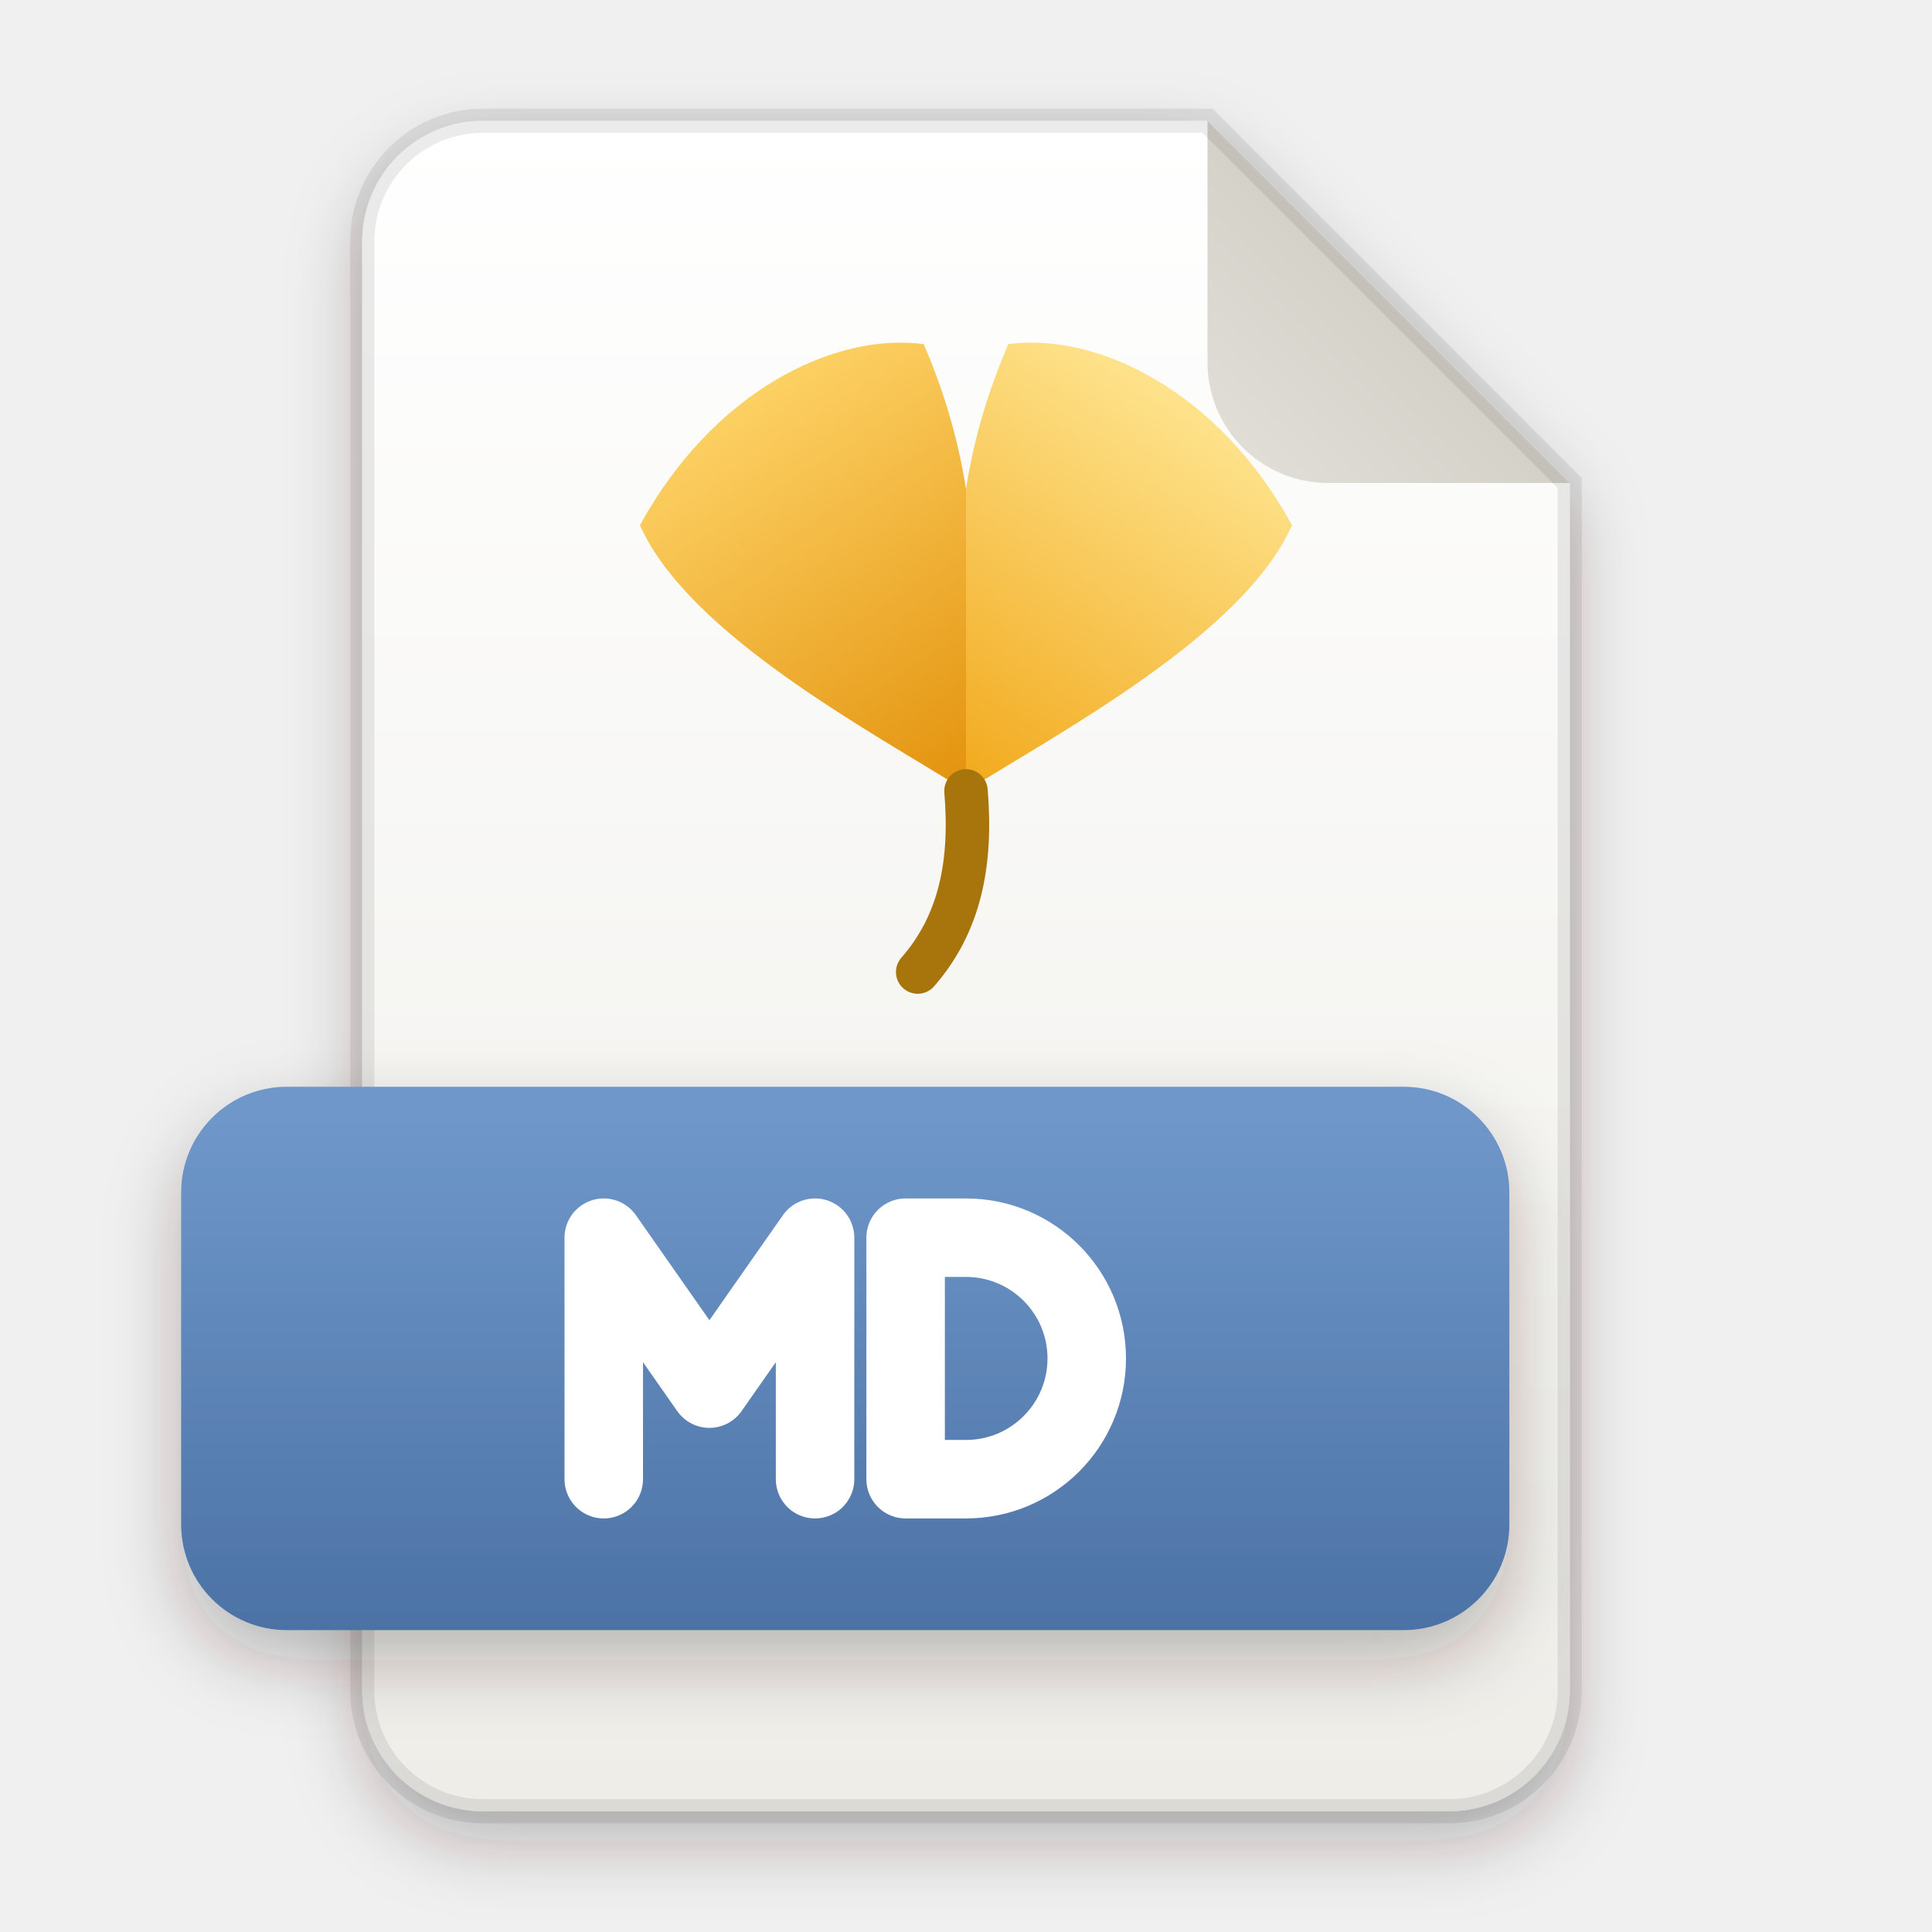
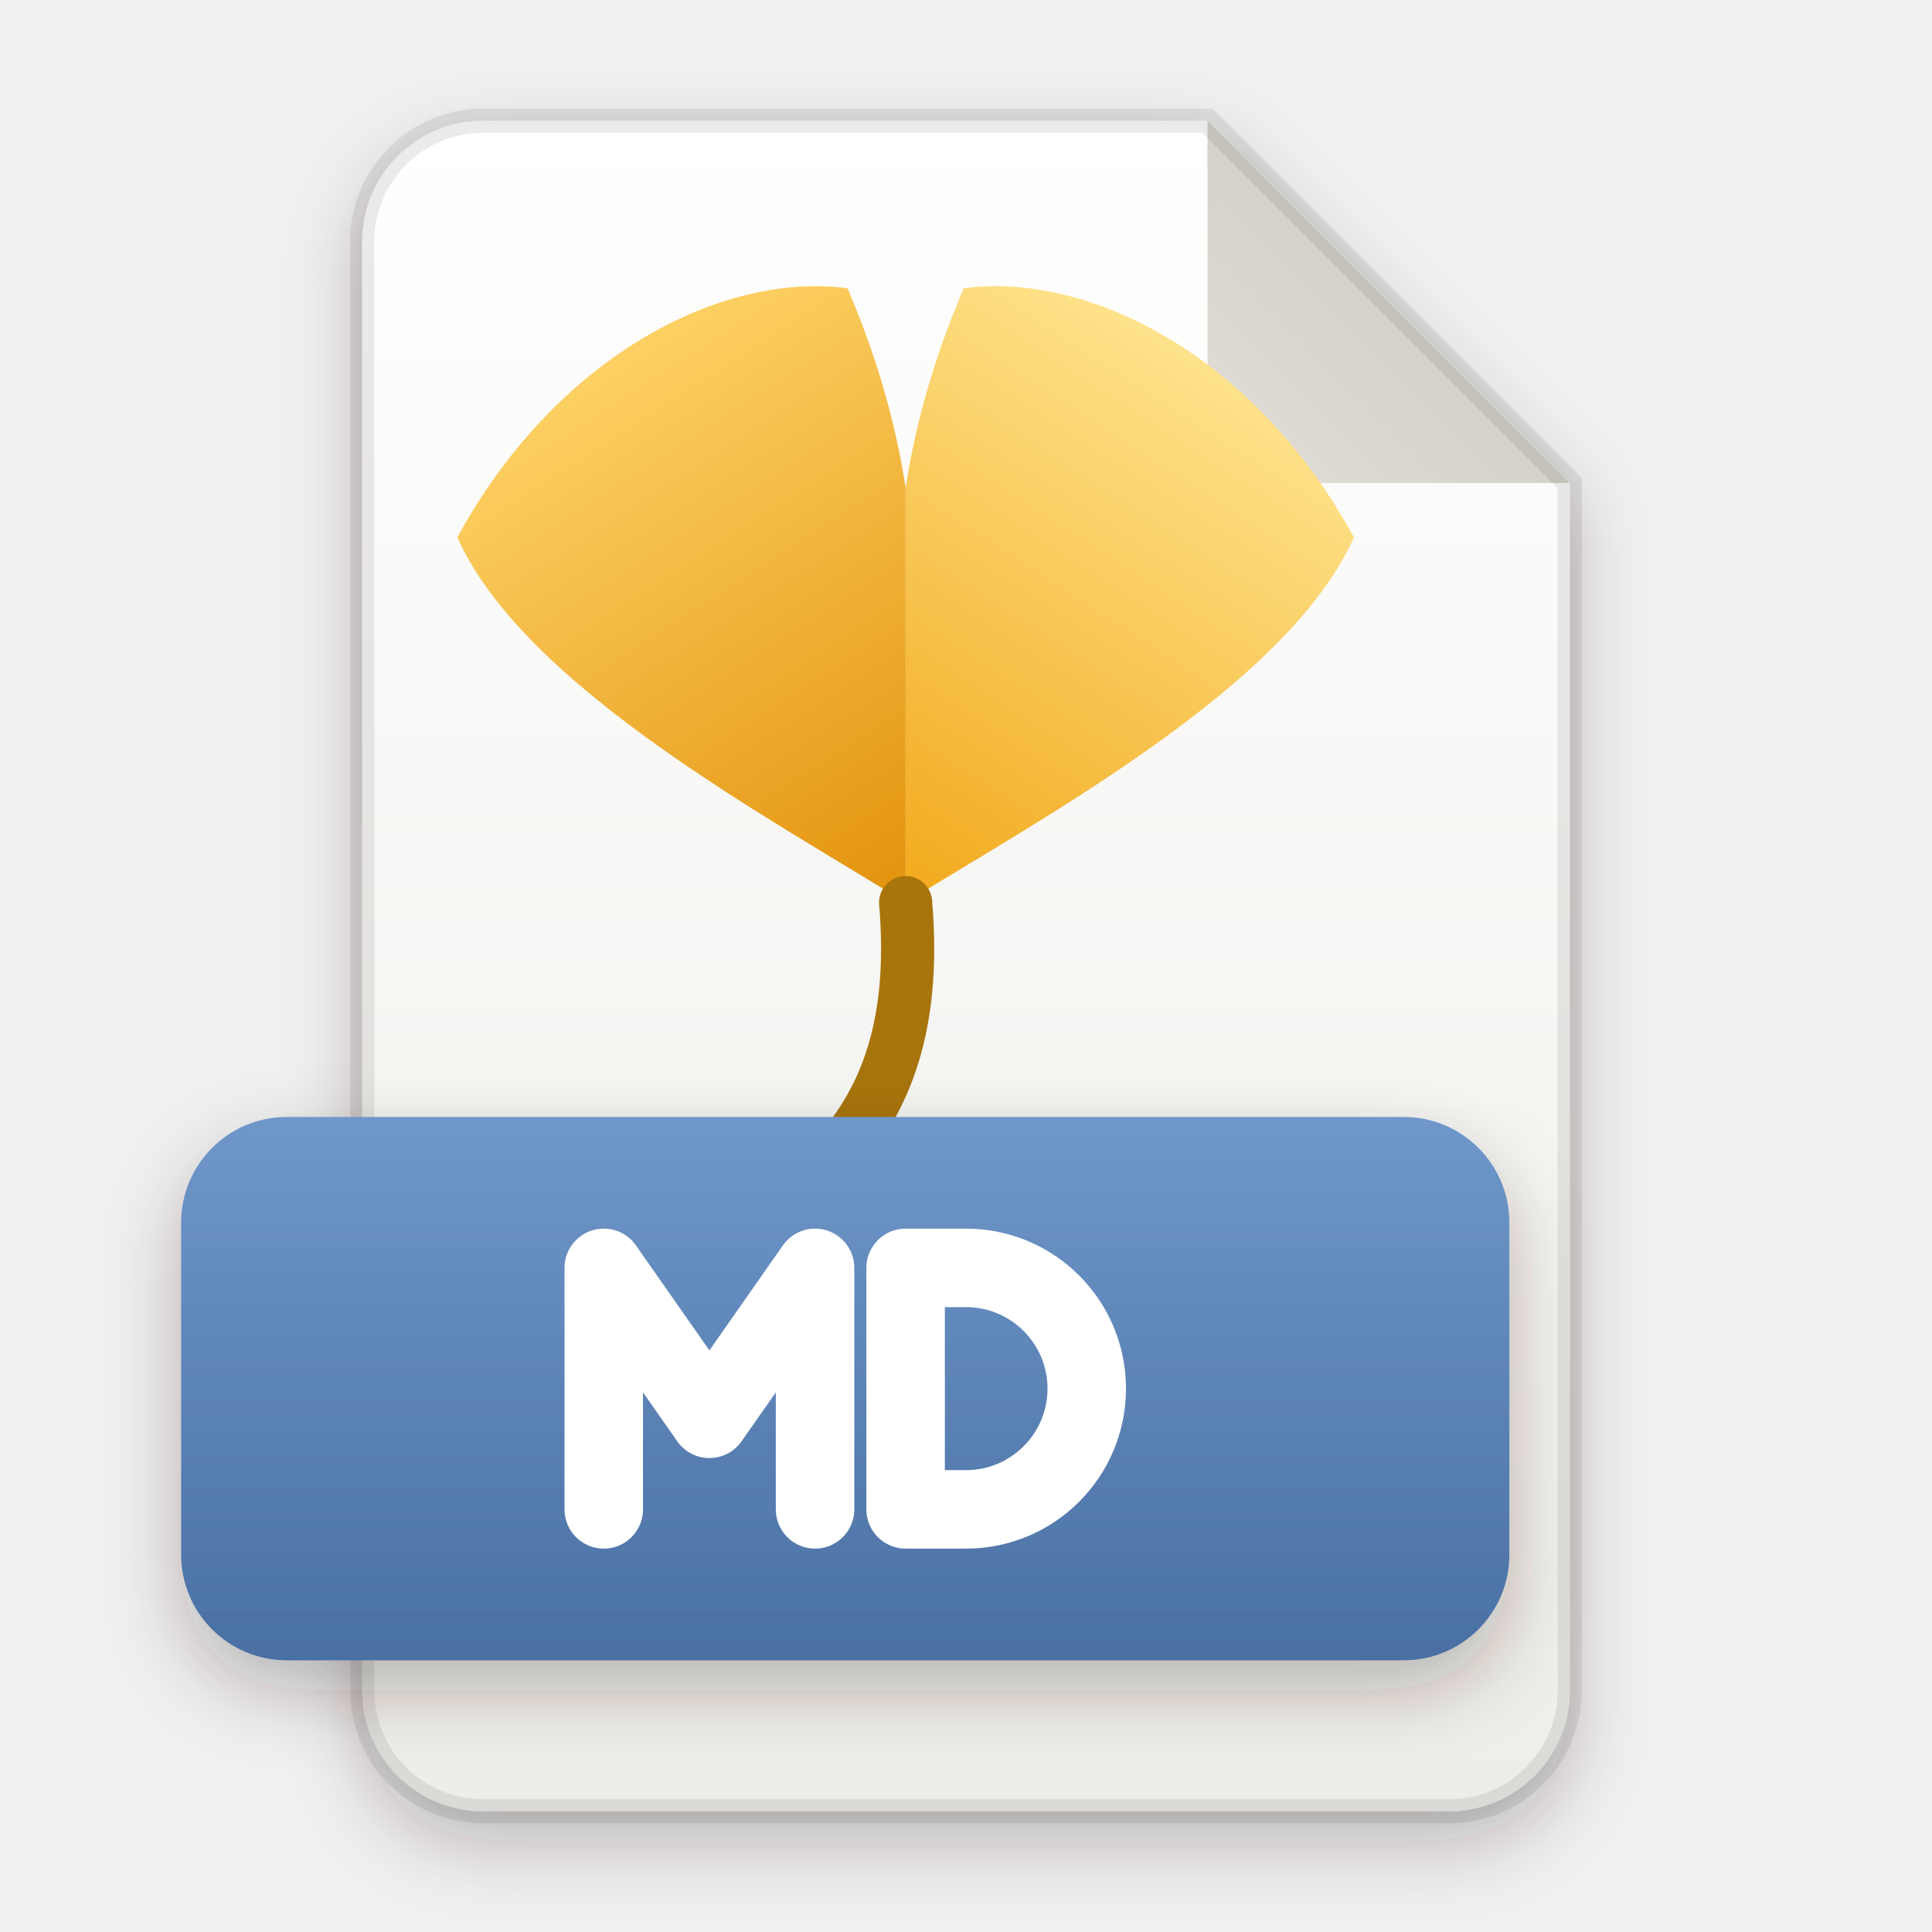
<svg xmlns="http://www.w3.org/2000/svg" width="256" height="256" viewBox="0 0 64 64">
  <defs>
    <linearGradient id="paper" x1="32" y1="4" x2="32" y2="60" gradientUnits="userSpaceOnUse">
      <stop offset="0" stop-color="#fff" />
      <stop offset="1" stop-color="#eeede8" />
    </linearGradient>
    <linearGradient id="fold" x1="40" y1="16" x2="48" y2="8" gradientUnits="userSpaceOnUse">
      <stop offset="0" stop-color="#e2e0d9" />
      <stop offset="1" stop-color="#cfccc3" />
    </linearGradient>
    <linearGradient id="tag" x1="28" y1="37" x2="28" y2="55" gradientUnits="userSpaceOnUse">
      <stop offset="0" stop-color="#6f97c9" />
      <stop offset="1" stop-color="#4a70a3" />
    </linearGradient>
    <linearGradient id="leafL" x1="10" y1="10" x2="32" y2="44" gradientUnits="userSpaceOnUse">
      <stop offset="0" stop-color="#ffd66b" />
      <stop offset="1" stop-color="#e3920c" />
    </linearGradient>
    <linearGradient id="leafR" x1="54" y1="10" x2="32" y2="44" gradientUnits="userSpaceOnUse">
      <stop offset="0" stop-color="#ffe896" />
      <stop offset="1" stop-color="#f2a91c" />
    </linearGradient>
    <filter id="shadow" x="-20%" y="-20%" width="140%" height="140%">
      <feDropShadow dx="0" dy="1" stdDeviation="1.2" flood-color="#2b2820" flood-opacity=".28" />
    </filter>
  </defs>
  <g filter="url(#shadow)">
    <path d="M16 4H40L52 16V56A4 4 0 0 1 48 60H16A4 4 0 0 1 12 56V8A4 4 0 0 1 16 4Z" fill="url(#paper)" />
    <path d="M40 4V12A4 4 0 0 0 44 16H52Z" fill="url(#fold)" />
  </g>
  <path d="M16 4H40L52 16V56A4 4 0 0 1 48 60H16A4 4 0 0 1 12 56V8A4 4 0 0 1 16 4Z" fill="none" stroke="#000" stroke-opacity=".08" stroke-width=".8" />
-   <g transform="translate(19.2 8.6) scale(.4)">
+   <g transform="translate(12.4 5.7) scale(.55)">
    <path d="M32 44C24 39 9 31 5 22C11 11 21 6 28.5 7C30 10.5 31.3 14.5 32 19Z" fill="url(#leafL)" />
    <path d="M32 44C40 39 55 31 59 22C53 11 43 6 35.5 7C34 10.5 32.7 14.5 32 19Z" fill="url(#leafR)" />
-     <path d="M32 44C32.5 50 31.5 55 28 59" fill="none" stroke="#a8740c" stroke-width="3.6" stroke-linecap="round" />
+     <path d="M32 44C32.5 50 31.5 55 28 59" fill="none" stroke="#a8740c" stroke-width="3.2" stroke-linecap="round" />
  </g>
  <g filter="url(#shadow)">
-     <rect x="6" y="36" width="44" height="18" rx="3.5" fill="url(#tag)" />
+     <rect x="6" y="37" width="44" height="18" rx="3.5" fill="url(#tag)" />
  </g>
-   <path d="M20 49V41L23.5 46L27 41V49M30 41H32A4 4 0 0 1 32 49H30Z" fill="none" stroke="#fff" stroke-width="2.6" stroke-linecap="round" stroke-linejoin="round" />
+   <path d="M20 50V42L23.5 47L27 42V50M30 42H32A4 4 0 0 1 32 50H30Z" fill="none" stroke="#fff" stroke-width="2.6" stroke-linecap="round" stroke-linejoin="round" />
</svg>
